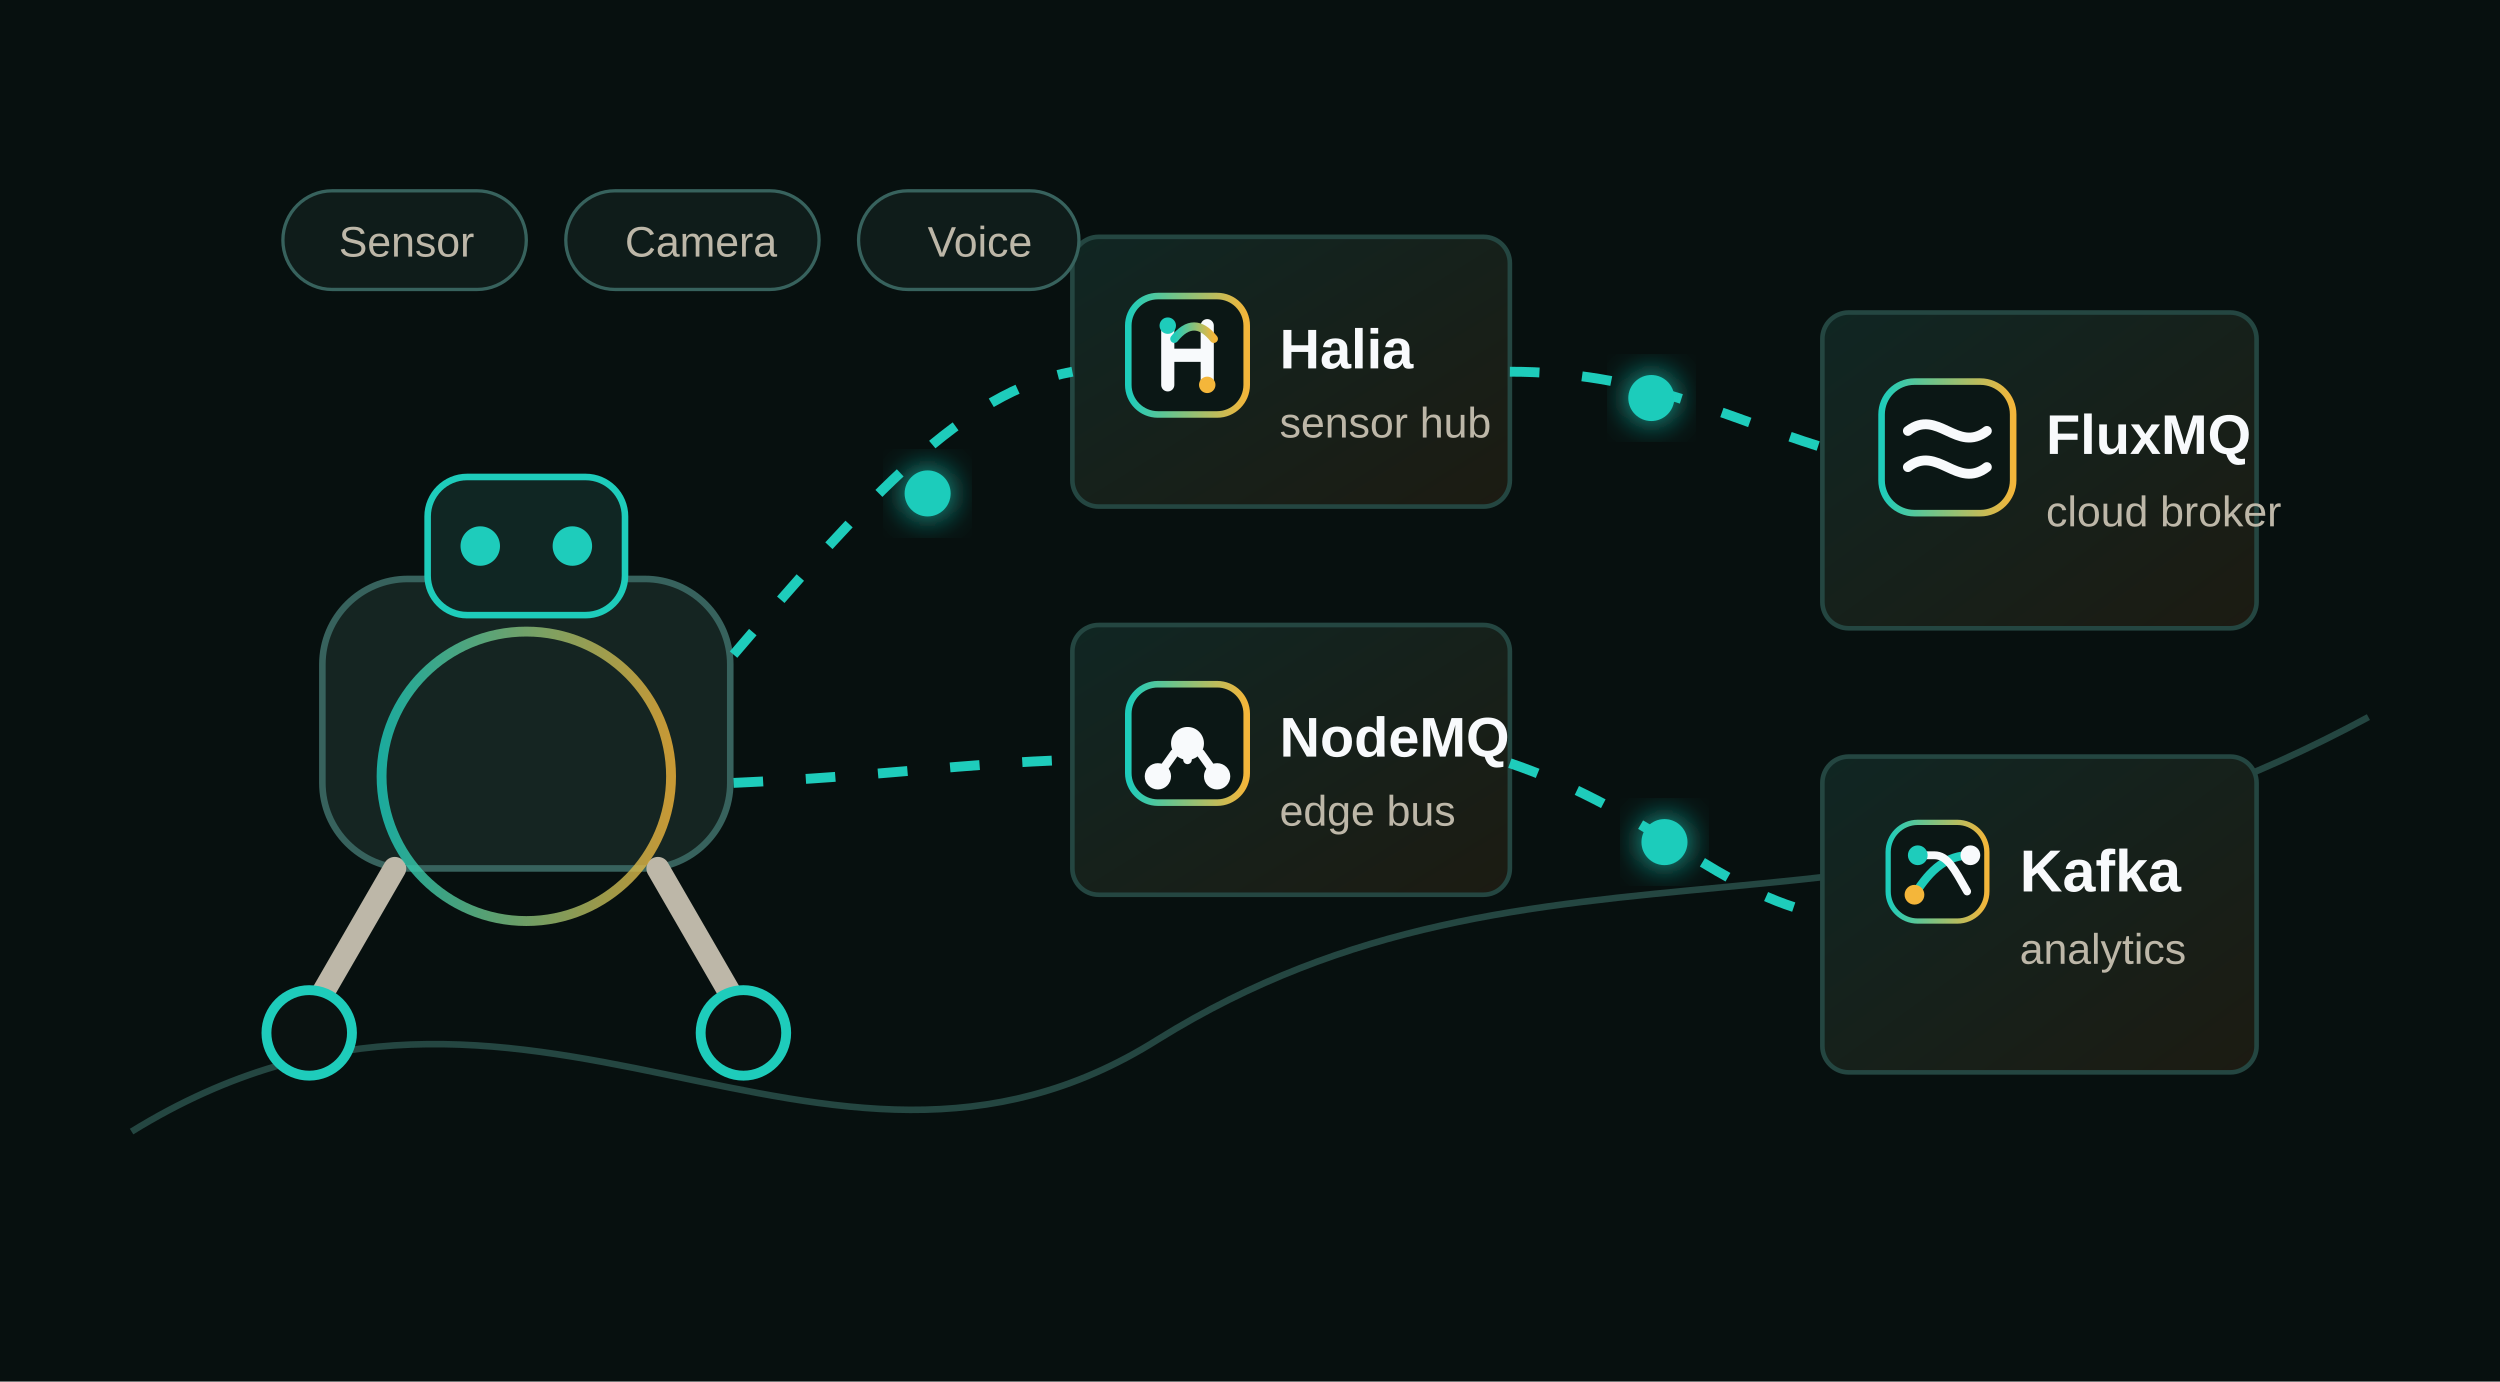
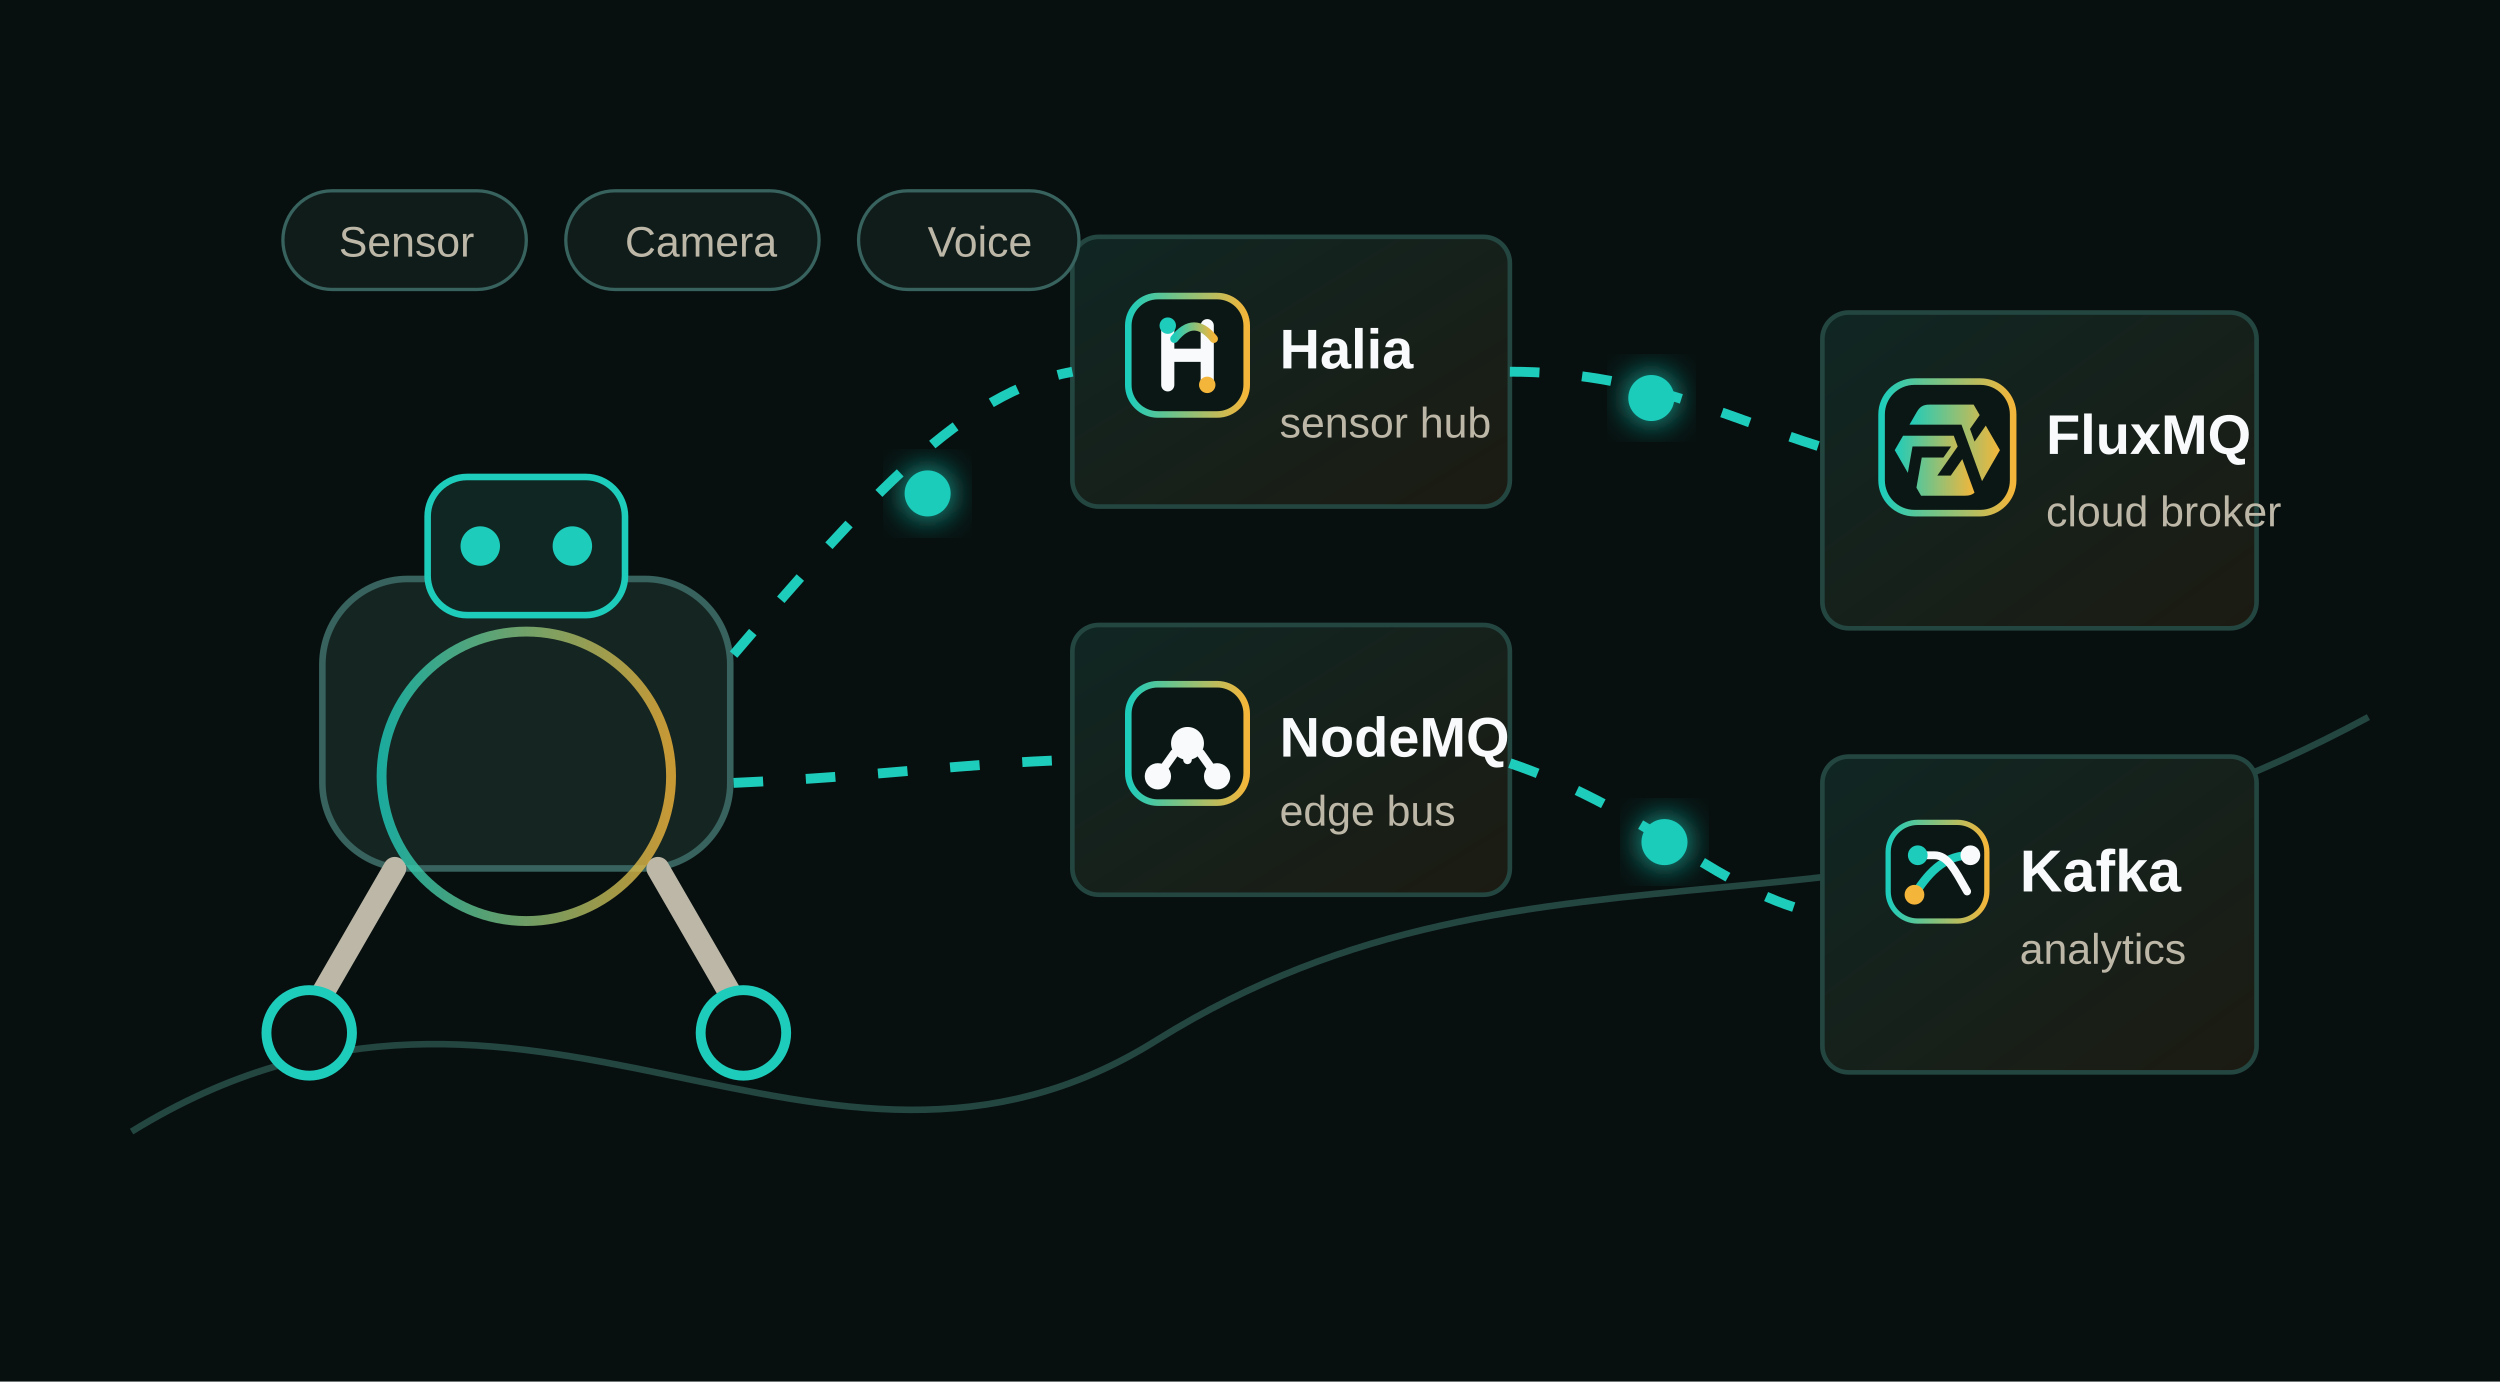
<svg xmlns="http://www.w3.org/2000/svg" viewBox="0 0 760 420" role="img" aria-labelledby="title desc">
  <defs>
    <linearGradient id="panel" x1="0" x2="1" y1="0" y2="1">
      <stop offset="0" stop-color="#102623" />
      <stop offset="1" stop-color="#1c1b12" />
    </linearGradient>
    <linearGradient id="accent" x1="0" x2="1">
      <stop offset="0" stop-color="#1eccbb" />
      <stop offset="1" stop-color="#f4b63a" />
    </linearGradient>
    <filter id="glow" x="-45%" y="-45%" width="190%" height="190%">
      <feGaussianBlur stdDeviation="5" result="blur" />
      <feMerge>
        <feMergeNode in="blur" />
        <feMergeNode in="SourceGraphic" />
      </feMerge>
    </filter>
    <style>
      .bg{fill:#07100f}
      .card{fill:url(#panel);stroke:#244641;stroke-width:1.4}
      .line{fill:none;stroke:#1eccbb;stroke-width:3;stroke-dasharray:9 13;animation:flow 3.1s linear infinite}
      .line2{animation-delay:.9s}
      .label{font:600 18px Arial,sans-serif;fill:#f8fafc}
      .small{font:500 13px Arial,sans-serif;fill:#bdb7a8}
      .bot{animation:move 5s ease-in-out infinite}
      .eye{fill:#1eccbb;animation:blink 3.2s ease-in-out infinite}
      .scan{fill:none;stroke:url(#accent);stroke-width:3;opacity:.8;animation:scan 2.6s ease-in-out infinite}
      .dot{fill:#1eccbb;filter:url(#glow);animation:pulse 2s ease-in-out infinite}
      .logoBox{fill:#0b1715;stroke:url(#accent);stroke-width:2}
      .logoH{fill:none;stroke:#f8fafc;stroke-width:4;stroke-linecap:round;stroke-linejoin:round}
      .logoArc{fill:none;stroke:url(#accent);stroke-width:2.5;stroke-linecap:round}
-       .logoWave{fill:none;stroke:#f8fafc;stroke-width:3;stroke-linecap:round}
+       .fluxMark{fill:url(#accent)}
      .logoShield{fill:none;stroke:#f8fafc;stroke-width:2.8;stroke-linejoin:round}
      .logoNode{fill:none;stroke:#f8fafc;stroke-width:2.6;stroke-linecap:round;stroke-linejoin:round}
      .logoName{font:700 17px Arial,sans-serif;fill:#f8fafc}
      .sysBox{fill:#0b1715;stroke:url(#accent);stroke-width:1.6}
      .sysLine{fill:none;stroke:#f8fafc;stroke-width:2.4;stroke-linecap:round;stroke-linejoin:round}
      .sysAccent{fill:#1eccbb}
      .sysGold{fill:#f4b63a}
      @keyframes flow{to{stroke-dashoffset:-88}}
      @keyframes move{0%,100%{transform:translateX(0)}50%{transform:translateX(20px)}}
      @keyframes blink{0%,88%,100%{opacity:1}92%{opacity:.2}}
      @keyframes scan{0%{transform:scale(.75);opacity:.15;transform-origin:160px 236px}60%{transform:scale(1.25);opacity:.75;transform-origin:160px 236px}100%{transform:scale(1.5);opacity:0;transform-origin:160px 236px}}
      @keyframes pulse{0%,100%{opacity:.35;transform:scale(.9);transform-origin:center}50%{opacity:1;transform:scale(1.15);transform-origin:center}}
    </style>
  </defs>
  <rect class="bg" width="760" height="420" />
  <path d="M40 344 C160 270 249 381 352 316 C468 244 574 297 720 218" fill="none" stroke="#244641" stroke-width="2" />
  <g class="bot">
    <rect x="98" y="176" width="124" height="88" rx="26" fill="#152522" stroke="#37625d" stroke-width="2" />
    <rect x="130" y="145" width="60" height="42" rx="12" fill="#102623" stroke="#1eccbb" stroke-width="2" />
    <circle class="eye" cx="146" cy="166" r="6" />
    <circle class="eye" cx="174" cy="166" r="6" />
    <path d="M120 264l-26 45M200 264l26 45" stroke="#bdb7a8" stroke-width="7" stroke-linecap="round" />
    <circle cx="94" cy="314" r="13" fill="#0a1211" stroke="#1eccbb" stroke-width="3" />
    <circle cx="226" cy="314" r="13" fill="#0a1211" stroke="#1eccbb" stroke-width="3" />
    <circle class="scan" cx="160" cy="236" r="44" />
  </g>
  <g>
    <rect class="card" x="326" y="72" width="133" height="82" rx="8" />
    <g transform="translate(343 90)">
      <rect class="logoBox" width="36" height="36" rx="9" />
      <path class="logoH" d="M12 9v18M24 9v18M13 18h10" />
      <path class="logoArc" d="M14 13c4-5 8-5 12 0" />
      <circle cx="12" cy="9" r="2.5" fill="#1eccbb" />
      <circle cx="24" cy="27" r="2.5" fill="#f4b63a" />
    </g>
    <text class="logoName" x="389" y="112">Halia</text>
    <text class="small" x="389" y="133">sensor hub</text>
    <rect class="card" x="326" y="190" width="133" height="82" rx="8" />
    <g transform="translate(343 208)">
      <rect class="logoBox" width="36" height="36" rx="9" />
      <circle cx="18" cy="18" r="5" fill="#f8fafc" />
      <circle cx="9" cy="28" r="4" fill="#f8fafc" />
      <circle cx="27" cy="28" r="4" fill="#f8fafc" />
      <path class="logoNode" d="M18 23v-5M14 21l-5 7M22 21l5 7" />
    </g>
    <text class="logoName" x="389" y="230">NodeMQ</text>
    <text class="small" x="389" y="251">edge bus</text>
  </g>
  <g>
    <rect class="card" x="554" y="95" width="132" height="96" rx="8" />
    <g transform="translate(572 116)">
      <rect class="logoBox" width="40" height="40" rx="10" />
-       <path class="logoWave" d="M8 15c9-7 15 7 24 0" />
-       <path class="logoWave" d="M8 26c9-7 15 7 24 0" />
+       <g transform="translate(4 7) scale(.26)">
+         <path class="fluxMark" fill-rule="evenodd" clip-rule="evenodd" d="M93.285 102.997C90.554 105.461 87.239 106.516 82.439 106.516H30.757L25.366 97.184L31.595 61.852H56.911L65.934 48.965H20.777L15.336 79.82L0 53.258L9.741 36.38H69.024L73.606 48.965L49.76 83.023H65.491L78.99 63.745L93.278 102.997H93.285Z" />
+         <path class="fluxMark" fill-rule="evenodd" clip-rule="evenodd" d="M78.061 23.494H17.194L25.683 8.791C29.314 2.499 33.185 0 40.575 0H92.257L99.323 12.246L87.978 28.456L93.355 43.236L106.432 24.556L123 53.251L102.075 89.491L78.054 23.487L78.061 23.494Z" />
+       </g>
    </g>
    <text class="logoName" x="622" y="138">FluxMQ</text>
    <text class="small" x="622" y="160">cloud broker</text>
    <rect class="card" x="554" y="230" width="132" height="96" rx="8" />
    <g transform="translate(574 250)">
      <rect class="sysBox" width="30" height="30" rx="9" />
      <path d="M8 22c5-8 10-12 17-12" fill="none" stroke="#1eccbb" stroke-width="2.6" stroke-linecap="round" />
      <path class="sysLine" d="M9 10h5c4 0 6 4 10 11" />
      <circle class="sysAccent" cx="9" cy="10" r="3" />
      <circle class="sysGold" cx="8" cy="22" r="3" />
      <circle cx="25" cy="10" r="3" fill="#f8fafc" />
    </g>
    <text class="label" x="614" y="271">Kafka</text>
    <text class="small" x="614" y="293">analytics</text>
  </g>
  <path class="line" d="M223 199 C264 151 293 119 326 113" />
  <path class="line line2" d="M223 238 C268 236 293 232 326 231" />
  <path class="line" d="M459 113 C499 113 522 126 554 136" />
  <path class="line line2" d="M459 232 C503 247 523 272 554 278" />
  <circle class="dot" cx="282" cy="150" r="7" />
  <circle class="dot" cx="502" cy="121" r="7" style="animation-delay:.7s" />
  <circle class="dot" cx="506" cy="256" r="7" style="animation-delay:1.2s" />
  <g>
    <rect x="86" y="58" width="74" height="30" rx="15" fill="#0f1c1a" stroke="#37625d" />
    <text class="small" x="103" y="78">Sensor</text>
    <rect x="172" y="58" width="77" height="30" rx="15" fill="#0f1c1a" stroke="#37625d" />
    <text class="small" x="190" y="78">Camera</text>
    <rect x="261" y="58" width="67" height="30" rx="15" fill="#0f1c1a" stroke="#37625d" />
    <text class="small" x="282" y="78">Voice</text>
  </g>
</svg>
